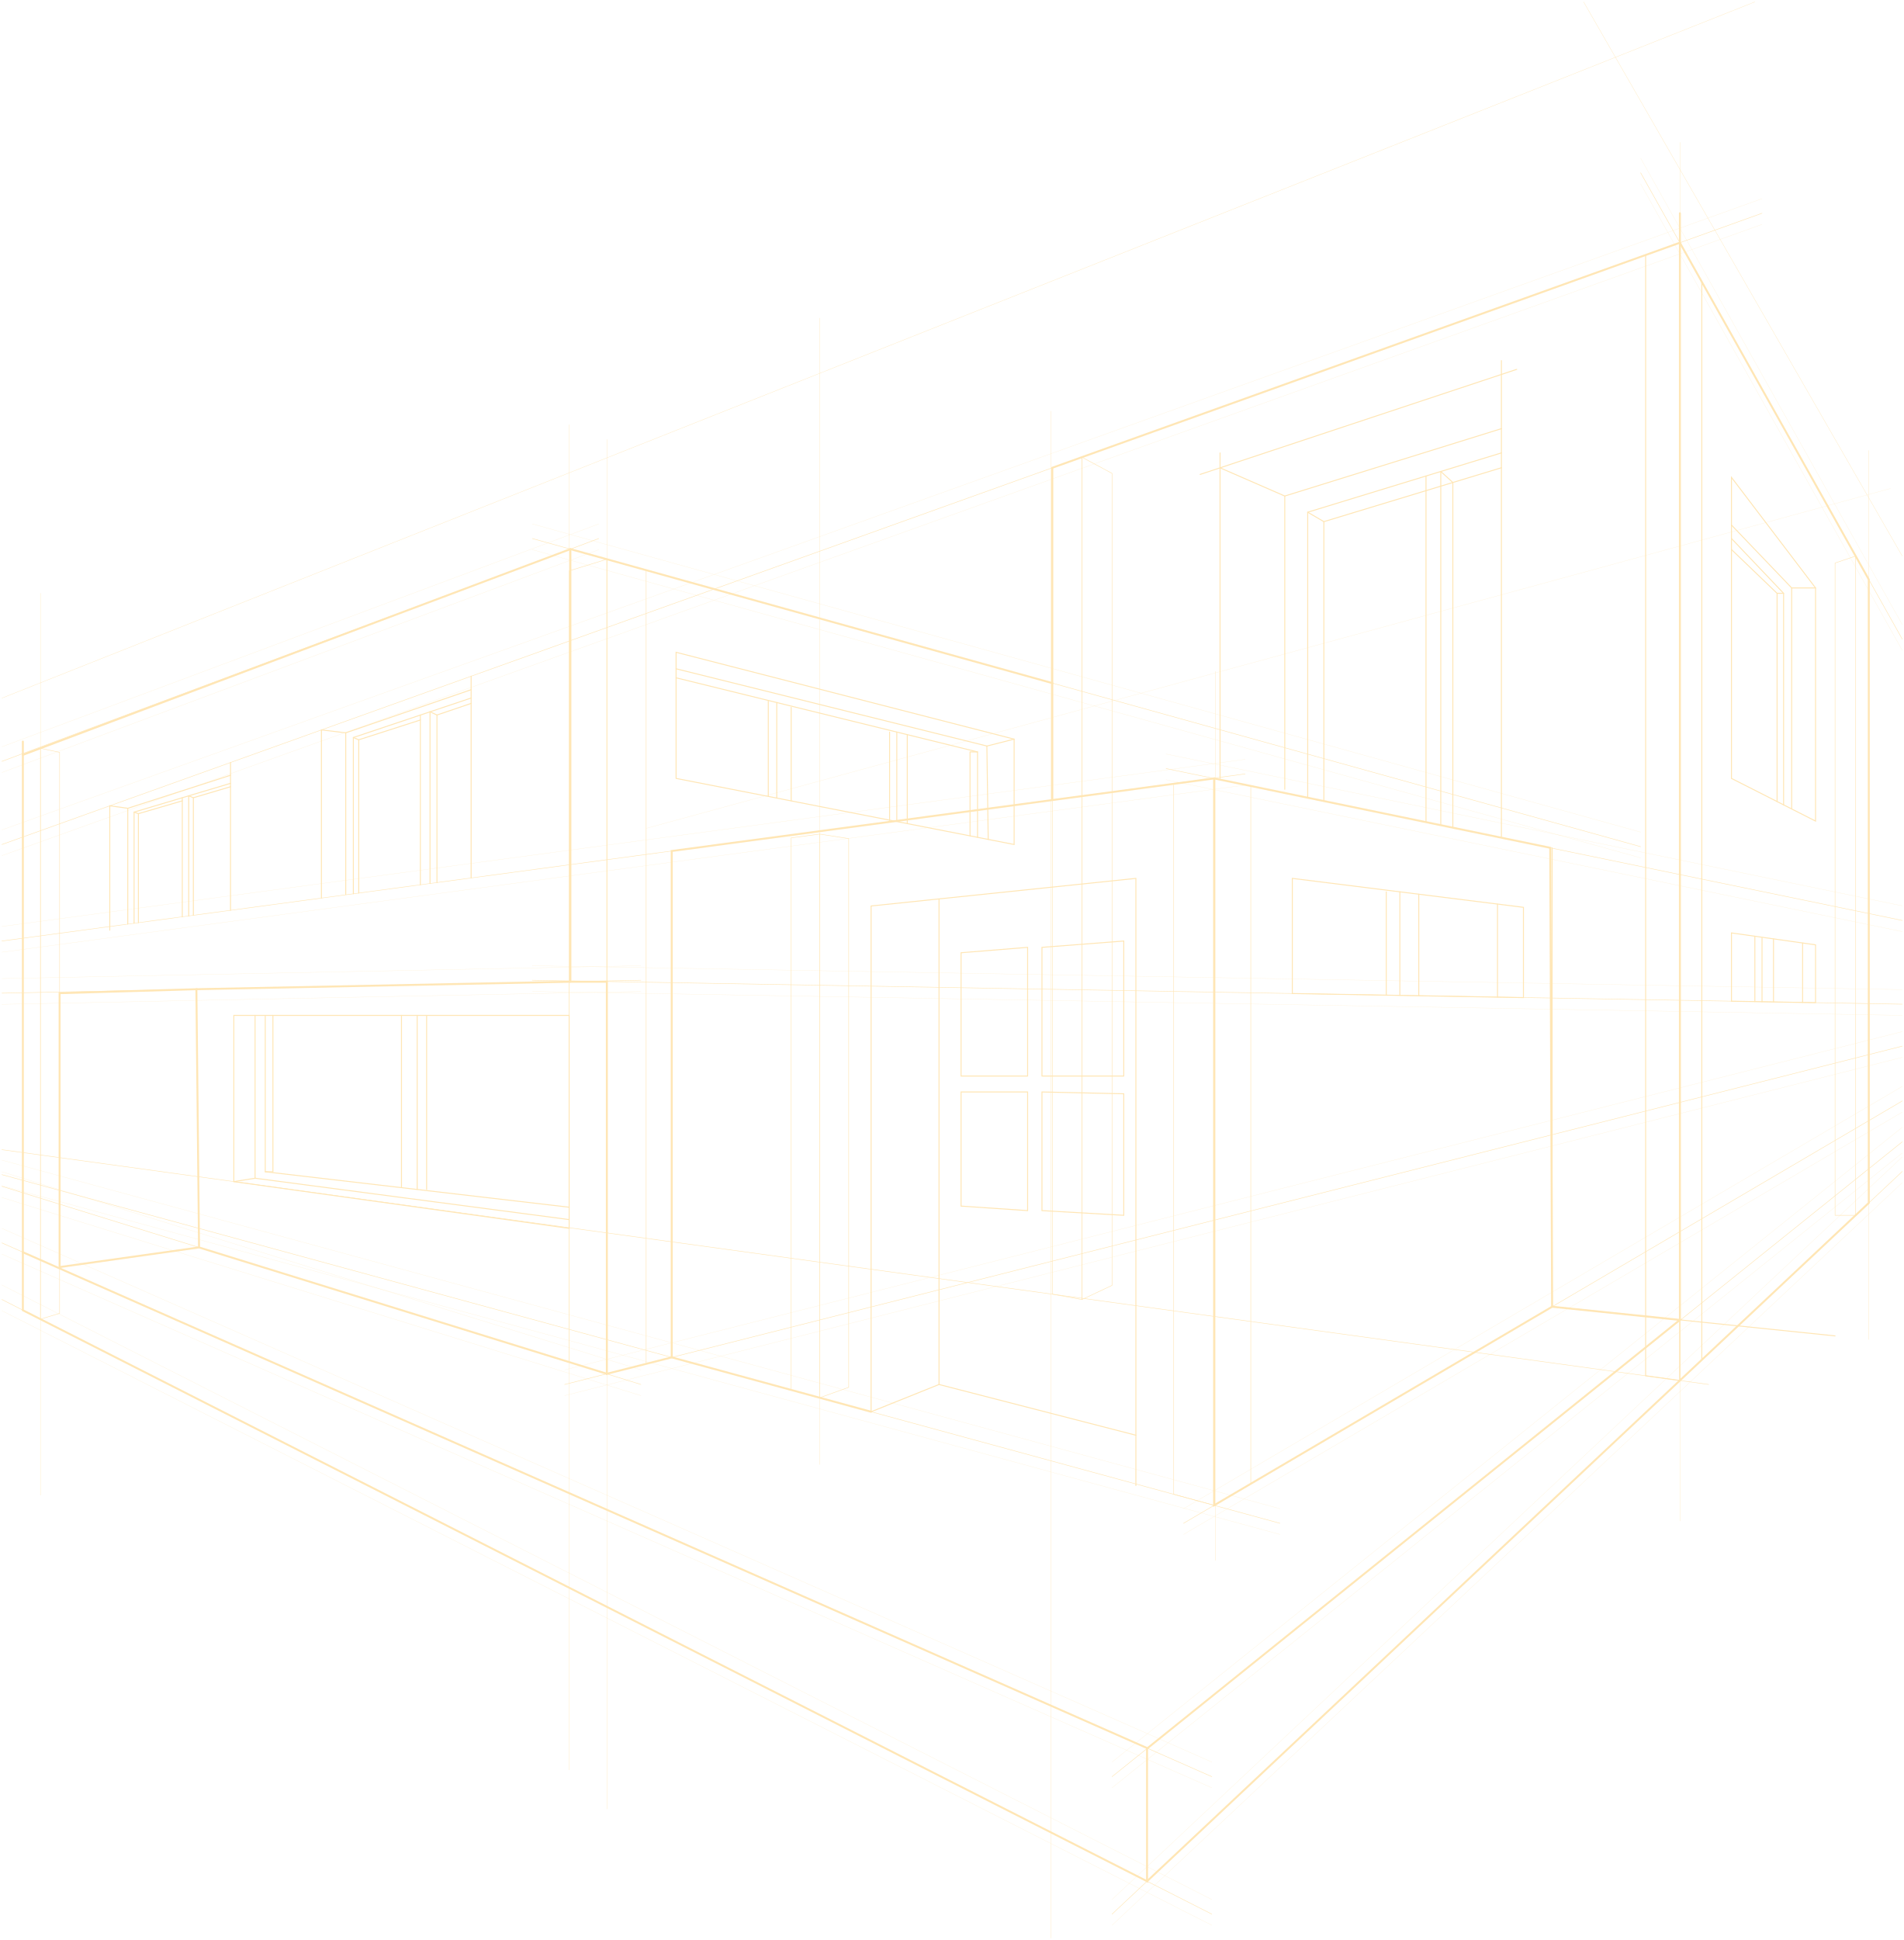
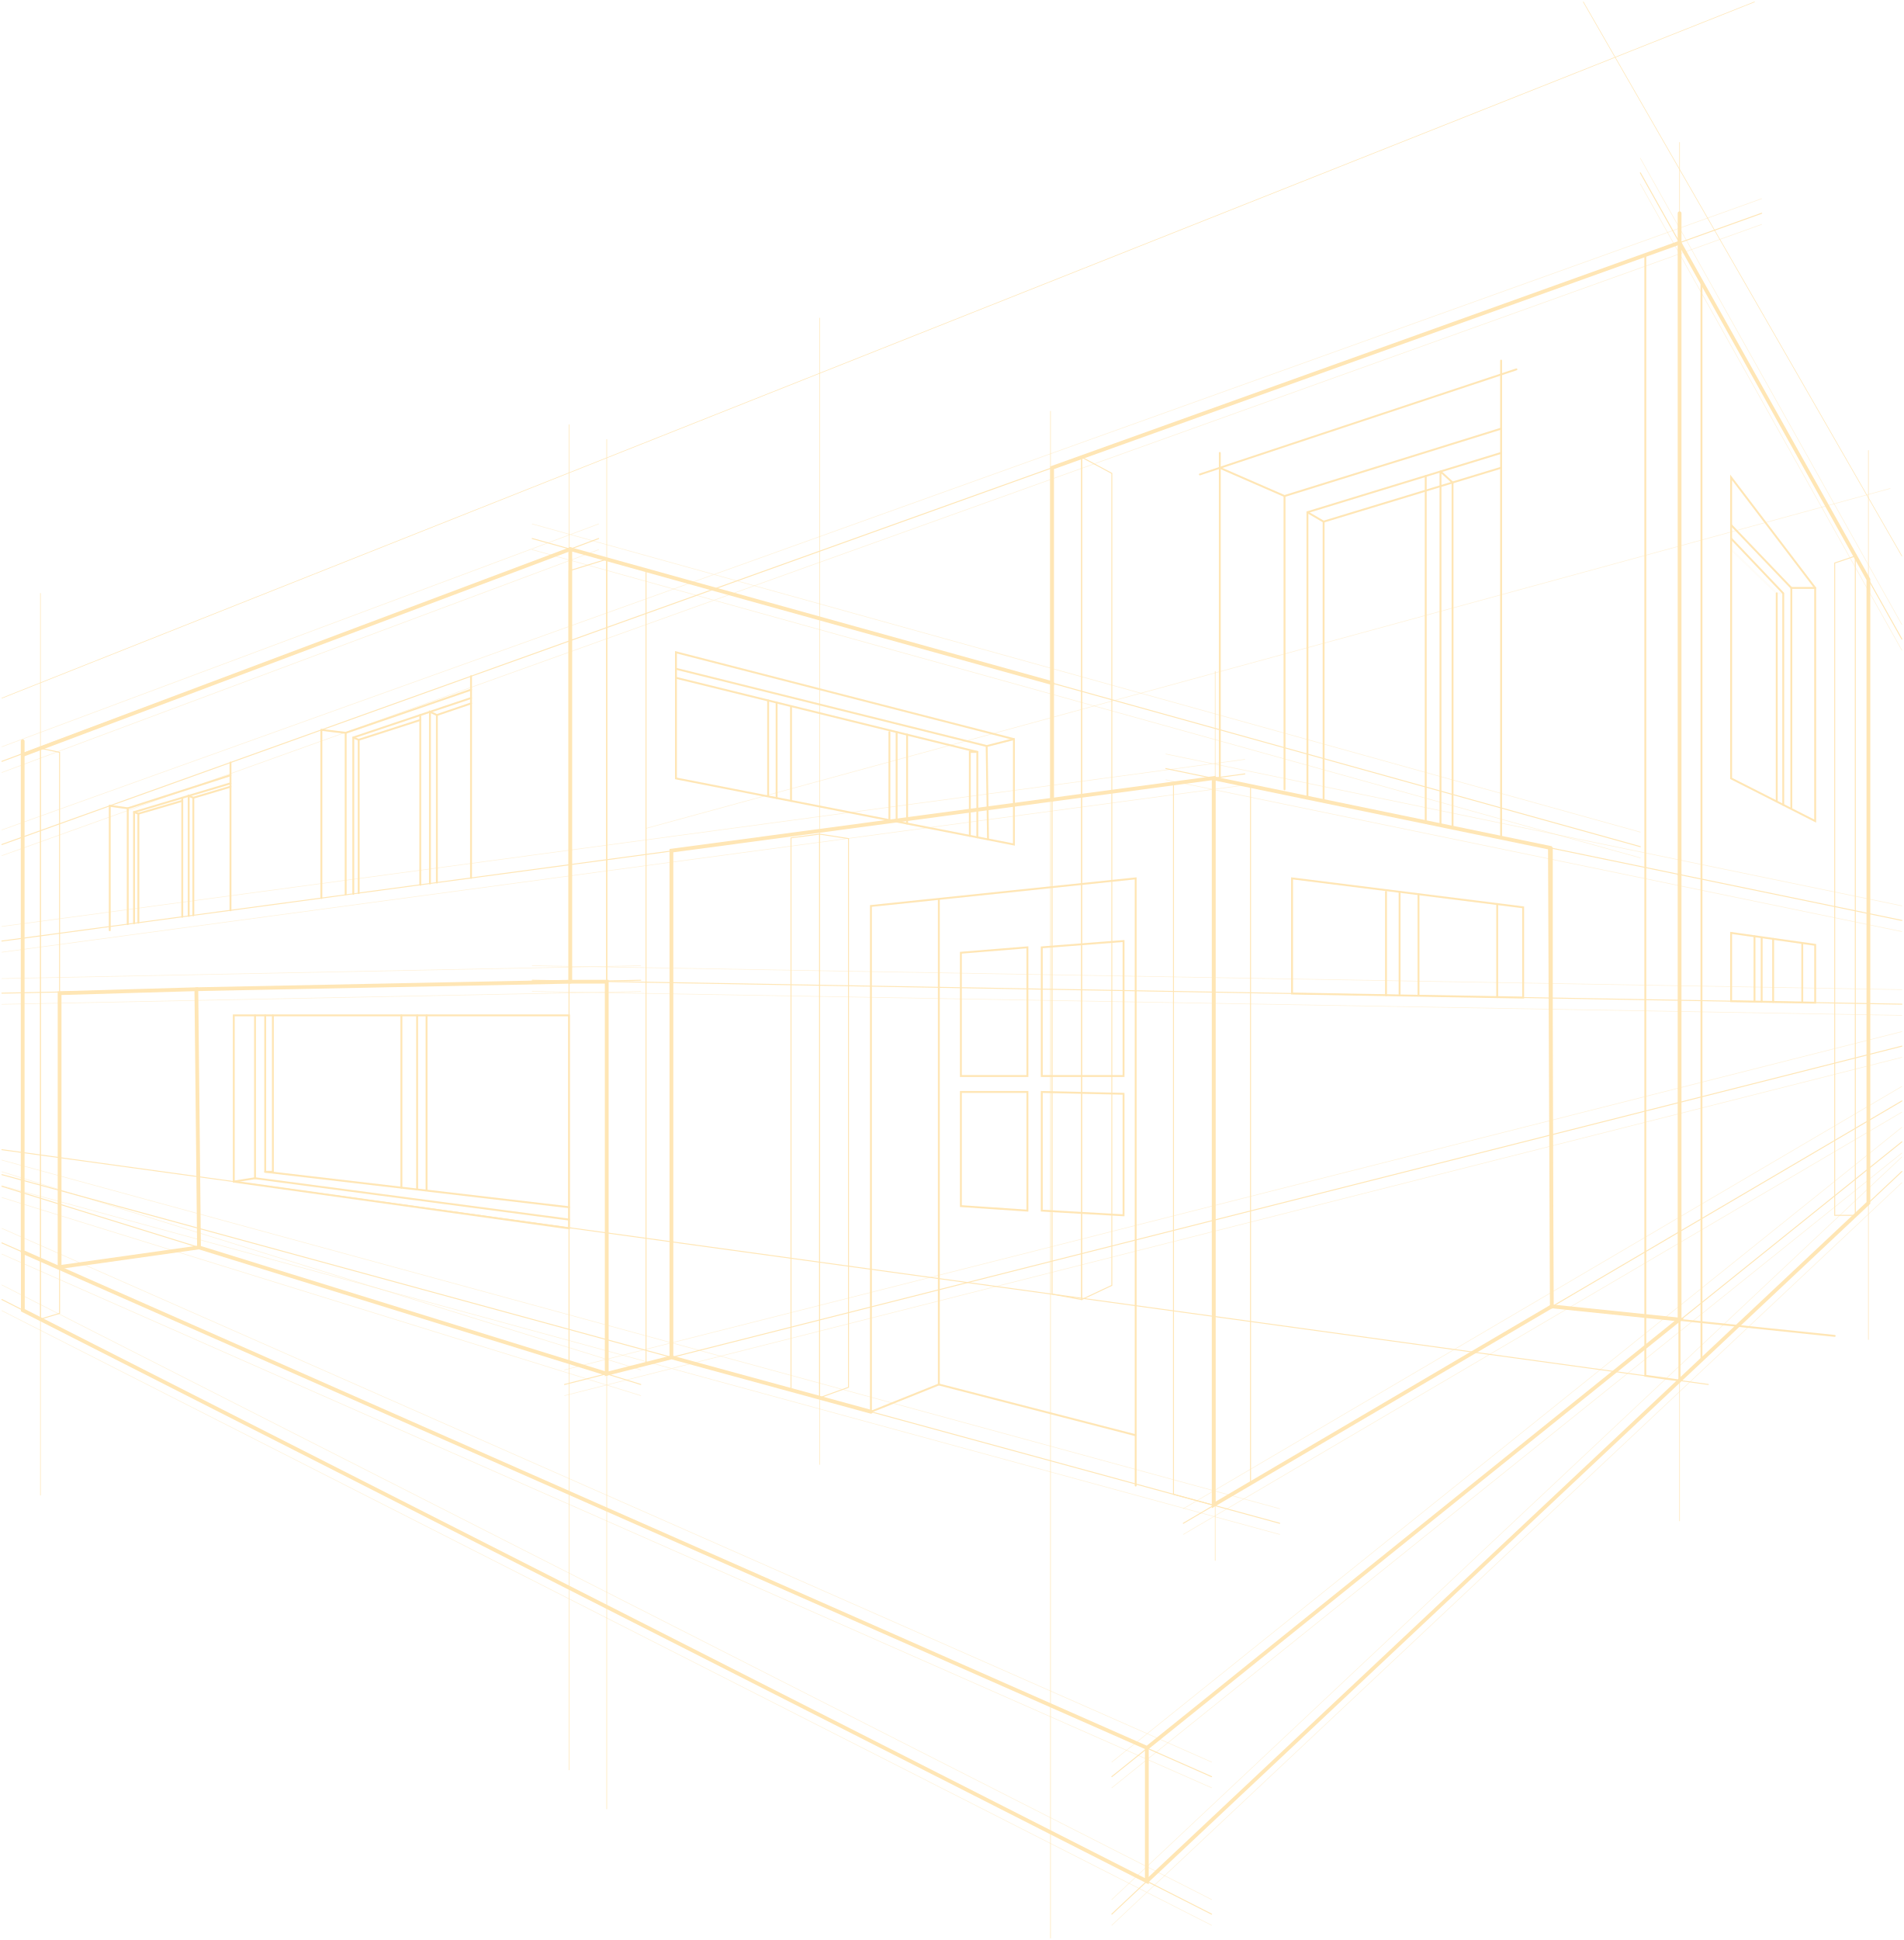
<svg xmlns="http://www.w3.org/2000/svg" width="1007" height="1026" viewBox="0 0 1007 1026" fill="none">
  <g opacity="0.4">
-     <path opacity="0.5" d="M341.779 438.096L1000.02 258.332" stroke="#FFC045" stroke-width="0.15" stroke-miterlimit="10" stroke-linecap="round" />
-     <path d="M867.828 91.398L1006.2 338.016" stroke="#FFC045" stroke-width="0.26" stroke-miterlimit="10" stroke-linecap="round" />
-     <path d="M1006.2 619.561L588.217 1012.32" stroke="#FFC045" stroke-width="0.26" stroke-miterlimit="10" stroke-linecap="round" />
-     <path d="M1006.2 603.877L588.217 939.615" stroke="#FFC045" stroke-width="0.26" stroke-miterlimit="10" stroke-linecap="round" />
-     <path d="M1 402.657L316.718 284.805" stroke="#FFC045" stroke-width="0.26" stroke-miterlimit="10" stroke-linecap="round" />
-     <path d="M867.828 447.782L281.548 284.805" stroke="#FFC045" stroke-width="0.26" stroke-miterlimit="10" stroke-linecap="round" />
-     <path d="M1 627.397L339 732.199" stroke="#FFC045" stroke-width="0.26" stroke-miterlimit="10" stroke-linecap="round" />
-     <path d="M640.994 939.614L1 657.334" stroke="#FFC045" stroke-width="0.26" stroke-miterlimit="10" stroke-linecap="round" />
-     <path d="M640.994 1012.32L1 687.27" stroke="#FFC045" stroke-width="0.26" stroke-miterlimit="10" stroke-linecap="round" />
-     <path d="M616.793 406.467L1006.2 486.788" stroke="#FFC045" stroke-width="0.26" stroke-miterlimit="10" stroke-linecap="round" />
-     <path d="M658.605 409.293L1 497.676" stroke="#FFC045" stroke-width="0.26" stroke-miterlimit="10" stroke-linecap="round" />
-     <path d="M1 621.229L677.025 805.613" stroke="#FFC045" stroke-width="0.26" stroke-miterlimit="10" stroke-linecap="round" />
-     <path d="M626.042 805.613L1006.2 582.271" stroke="#FFC045" stroke-width="0.26" stroke-miterlimit="10" stroke-linecap="round" />
-     <path d="M932.019 112.783L1 446.628" stroke="#FFC045" stroke-width="0.26" stroke-miterlimit="10" stroke-linecap="round" />
-     <path d="M339 518.418L1 525.251" stroke="#FFC045" stroke-width="0.26" stroke-miterlimit="10" stroke-linecap="round" />
-     <path d="M281.548 518.418L1006.2 531.076" stroke="#FFC045" stroke-width="0.26" stroke-miterlimit="10" stroke-linecap="round" />
-     <path d="M298.667 732.199L1006.2 553.271" stroke="#FFC045" stroke-width="0.26" stroke-miterlimit="10" stroke-linecap="round" />
+     <path opacity="0.5" d="M341.712 438.096L999.826 258.332" stroke="#FFC045" stroke-width="0.3" stroke-miterlimit="10" stroke-linecap="round" />
+     <path d="M867.657 91.398L1006 338.016" stroke="#FFC045" stroke-width="0.5" stroke-miterlimit="10" stroke-linecap="round" />
+     <path d="M1006 619.561L588.101 1012.32" stroke="#FFC045" stroke-width="0.5" stroke-miterlimit="10" stroke-linecap="round" />
+     <path d="M1006 603.877L588.101 939.615" stroke="#FFC045" stroke-width="0.5" stroke-miterlimit="10" stroke-linecap="round" />
+     <path d="M1 402.657L316.657 284.805" stroke="#FFC045" stroke-width="0.5" stroke-miterlimit="10" stroke-linecap="round" />
+     <path d="M867.658 447.782L281.493 284.805" stroke="#FFC045" stroke-width="0.5" stroke-miterlimit="10" stroke-linecap="round" />
+     <path d="M1 627.397L338.933 732.199" stroke="#FFC045" stroke-width="0.5" stroke-miterlimit="10" stroke-linecap="round" />
+     <path d="M640.868 939.614L1 657.334" stroke="#FFC045" stroke-width="0.5" stroke-miterlimit="10" stroke-linecap="round" />
+     <path d="M640.868 1012.32L1 687.27" stroke="#FFC045" stroke-width="0.5" stroke-miterlimit="10" stroke-linecap="round" />
+     <path d="M616.672 406.467L1006 486.788" stroke="#FFC045" stroke-width="0.5" stroke-miterlimit="10" stroke-linecap="round" />
+     <path d="M658.475 409.293L1 497.676" stroke="#FFC045" stroke-width="0.5" stroke-miterlimit="10" stroke-linecap="round" />
+     <path d="M1 621.229L676.892 805.613" stroke="#FFC045" stroke-width="0.5" stroke-miterlimit="10" stroke-linecap="round" />
+     <path d="M625.919 805.613L1006 582.271" stroke="#FFC045" stroke-width="0.5" stroke-miterlimit="10" stroke-linecap="round" />
+     <path d="M931.836 112.783L1 446.628" stroke="#FFC045" stroke-width="0.5" stroke-miterlimit="10" stroke-linecap="round" />
+     <path d="M338.933 518.418L1 525.251" stroke="#FFC045" stroke-width="0.5" stroke-miterlimit="10" stroke-linecap="round" />
+     <path d="M281.493 518.418L1006 531.076" stroke="#FFC045" stroke-width="0.5" stroke-miterlimit="10" stroke-linecap="round" />
+     <path d="M298.609 732.199L1006 553.271" stroke="#FFC045" stroke-width="0.5" stroke-miterlimit="10" stroke-linecap="round" />
    <g opacity="0.5">
-       <path d="M867.83 83.683L1006.2 330.324" stroke="#FFC045" stroke-width="0.15" stroke-miterlimit="10" stroke-linecap="round" />
-       <path d="M1006.2 611.867L588.216 1004.6" stroke="#FFC045" stroke-width="0.15" stroke-miterlimit="10" stroke-linecap="round" />
-       <path d="M1006.2 596.186L588.216 931.898" stroke="#FFC045" stroke-width="0.15" stroke-miterlimit="10" stroke-linecap="round" />
-       <path d="M1 394.942L316.718 277.089" stroke="#FFC045" stroke-width="0.15" stroke-miterlimit="10" stroke-linecap="round" />
-       <path d="M867.827 440.092L281.547 277.089" stroke="#FFC045" stroke-width="0.15" stroke-miterlimit="10" stroke-linecap="round" />
-       <path d="M1 619.706L338.999 724.482" stroke="#FFC045" stroke-width="0.15" stroke-miterlimit="10" stroke-linecap="round" />
-       <path d="M640.994 931.897L1 649.642" stroke="#FFC045" stroke-width="0.15" stroke-miterlimit="10" stroke-linecap="round" />
-       <path d="M640.994 1004.6L1 679.58" stroke="#FFC045" stroke-width="0.15" stroke-miterlimit="10" stroke-linecap="round" />
-       <path d="M616.793 398.773L1006.2 479.071" stroke="#FFC045" stroke-width="0.15" stroke-miterlimit="10" stroke-linecap="round" />
-       <path d="M658.604 401.6L1 489.982" stroke="#FFC045" stroke-width="0.15" stroke-miterlimit="10" stroke-linecap="round" />
-       <path d="M1 613.538L677.024 797.899" stroke="#FFC045" stroke-width="0.15" stroke-miterlimit="10" stroke-linecap="round" />
-       <path d="M626.042 797.897L1006.2 574.556" stroke="#FFC045" stroke-width="0.15" stroke-miterlimit="10" stroke-linecap="round" />
-       <path d="M932.019 105.067L1 438.912" stroke="#FFC045" stroke-width="0.15" stroke-miterlimit="10" stroke-linecap="round" />
-       <path d="M338.999 510.729L1 517.536" stroke="#FFC045" stroke-width="0.15" stroke-miterlimit="10" stroke-linecap="round" />
-       <path d="M281.547 510.729L1006.19 523.385" stroke="#FFC045" stroke-width="0.15" stroke-miterlimit="10" stroke-linecap="round" />
-       <path d="M298.667 724.482L1006.2 545.578" stroke="#FFC045" stroke-width="0.15" stroke-miterlimit="10" stroke-linecap="round" />
+       <path d="M867.659 83.683L1006 330.324" stroke="#FFC045" stroke-width="0.3" stroke-miterlimit="10" stroke-linecap="round" />
+       <path d="M1006 611.867L588.101 1004.6" stroke="#FFC045" stroke-width="0.3" stroke-miterlimit="10" stroke-linecap="round" />
+       <path d="M1006 596.186L588.101 931.898" stroke="#FFC045" stroke-width="0.3" stroke-miterlimit="10" stroke-linecap="round" />
+       <path d="M1 394.942L316.656 277.089" stroke="#FFC045" stroke-width="0.3" stroke-miterlimit="10" stroke-linecap="round" />
+       <path d="M867.656 440.092L281.492 277.089" stroke="#FFC045" stroke-width="0.3" stroke-miterlimit="10" stroke-linecap="round" />
+       <path d="M1 619.706L338.933 724.482" stroke="#FFC045" stroke-width="0.3" stroke-miterlimit="10" stroke-linecap="round" />
+       <path d="M640.868 931.897L1 649.642" stroke="#FFC045" stroke-width="0.3" stroke-miterlimit="10" stroke-linecap="round" />
+       <path d="M640.868 1004.6L1 679.58" stroke="#FFC045" stroke-width="0.3" stroke-miterlimit="10" stroke-linecap="round" />
+       <path d="M616.672 398.773L1006 479.071" stroke="#FFC045" stroke-width="0.3" stroke-miterlimit="10" stroke-linecap="round" />
+       <path d="M658.475 401.6L1 489.982" stroke="#FFC045" stroke-width="0.3" stroke-miterlimit="10" stroke-linecap="round" />
+       <path d="M1 613.538L676.891 797.899" stroke="#FFC045" stroke-width="0.3" stroke-miterlimit="10" stroke-linecap="round" />
+       <path d="M625.918 797.897L1006 574.556" stroke="#FFC045" stroke-width="0.3" stroke-miterlimit="10" stroke-linecap="round" />
+       <path d="M931.835 105.067L1 438.913" stroke="#FFC045" stroke-width="0.3" stroke-miterlimit="10" stroke-linecap="round" />
+       <path d="M338.933 510.729L1 517.536" stroke="#FFC045" stroke-width="0.3" stroke-miterlimit="10" stroke-linecap="round" />
+       <path d="M281.492 510.729L1006 523.385" stroke="#FFC045" stroke-width="0.3" stroke-miterlimit="10" stroke-linecap="round" />
+       <path d="M298.608 724.482L1006 545.578" stroke="#FFC045" stroke-width="0.3" stroke-miterlimit="10" stroke-linecap="round" />
    </g>
    <g opacity="0.5">
-       <path d="M867.828 97.293L1006.2 343.91" stroke="#FFC045" stroke-width="0.15" stroke-miterlimit="10" stroke-linecap="round" />
-       <path d="M1006.2 625.478L588.216 1018.21" stroke="#FFC045" stroke-width="0.15" stroke-miterlimit="10" stroke-linecap="round" />
-       <path d="M1006.2 609.794L588.216 945.507" stroke="#FFC045" stroke-width="0.15" stroke-miterlimit="10" stroke-linecap="round" />
-       <path d="M1 408.552L316.718 290.699" stroke="#FFC045" stroke-width="0.15" stroke-miterlimit="10" stroke-linecap="round" />
-       <path d="M867.827 453.701L281.547 290.699" stroke="#FFC045" stroke-width="0.15" stroke-miterlimit="10" stroke-linecap="round" />
-       <path d="M1 633.316L338.999 738.092" stroke="#FFC045" stroke-width="0.15" stroke-miterlimit="10" stroke-linecap="round" />
-       <path d="M640.994 945.507L1 663.252" stroke="#FFC045" stroke-width="0.15" stroke-miterlimit="10" stroke-linecap="round" />
-       <path d="M640.994 1018.21L1 693.19" stroke="#FFC045" stroke-width="0.15" stroke-miterlimit="10" stroke-linecap="round" />
-       <path d="M616.793 412.387L1006.2 492.684" stroke="#FFC045" stroke-width="0.15" stroke-miterlimit="10" stroke-linecap="round" />
-       <path d="M658.604 415.21L1 503.593" stroke="#FFC045" stroke-width="0.15" stroke-miterlimit="10" stroke-linecap="round" />
-       <path d="M1 627.125L677.024 811.511" stroke="#FFC045" stroke-width="0.15" stroke-miterlimit="10" stroke-linecap="round" />
-       <path d="M626.042 811.508L1006.2 588.166" stroke="#FFC045" stroke-width="0.15" stroke-miterlimit="10" stroke-linecap="round" />
-       <path d="M932.019 118.677L1 452.522" stroke="#FFC045" stroke-width="0.15" stroke-miterlimit="10" stroke-linecap="round" />
-       <path d="M338.999 524.339L1 531.146" stroke="#FFC045" stroke-width="0.15" stroke-miterlimit="10" stroke-linecap="round" />
-       <path d="M281.547 524.339L1006.2 536.996" stroke="#FFC045" stroke-width="0.15" stroke-miterlimit="10" stroke-linecap="round" />
-       <path d="M298.667 738.092L1006.2 559.188" stroke="#FFC045" stroke-width="0.15" stroke-miterlimit="10" stroke-linecap="round" />
+       <path d="M867.657 97.293L1006 343.91" stroke="#FFC045" stroke-width="0.3" stroke-miterlimit="10" stroke-linecap="round" />
+       <path d="M1006 625.478L588.101 1018.21" stroke="#FFC045" stroke-width="0.3" stroke-miterlimit="10" stroke-linecap="round" />
+       <path d="M1006 609.794L588.101 945.507" stroke="#FFC045" stroke-width="0.3" stroke-miterlimit="10" stroke-linecap="round" />
+       <path d="M1 408.552L316.656 290.699" stroke="#FFC045" stroke-width="0.3" stroke-miterlimit="10" stroke-linecap="round" />
+       <path d="M867.656 453.701L281.492 290.699" stroke="#FFC045" stroke-width="0.3" stroke-miterlimit="10" stroke-linecap="round" />
+       <path d="M1 633.316L338.933 738.092" stroke="#FFC045" stroke-width="0.3" stroke-miterlimit="10" stroke-linecap="round" />
+       <path d="M640.868 945.507L1 663.252" stroke="#FFC045" stroke-width="0.3" stroke-miterlimit="10" stroke-linecap="round" />
+       <path d="M640.868 1018.21L1 693.19" stroke="#FFC045" stroke-width="0.3" stroke-miterlimit="10" stroke-linecap="round" />
+       <path d="M616.672 412.387L1006 492.684" stroke="#FFC045" stroke-width="0.3" stroke-miterlimit="10" stroke-linecap="round" />
+       <path d="M658.475 415.21L1 503.593" stroke="#FFC045" stroke-width="0.3" stroke-miterlimit="10" stroke-linecap="round" />
+       <path d="M1 627.125L676.891 811.511" stroke="#FFC045" stroke-width="0.3" stroke-miterlimit="10" stroke-linecap="round" />
+       <path d="M625.918 811.508L1006 588.166" stroke="#FFC045" stroke-width="0.3" stroke-miterlimit="10" stroke-linecap="round" />
+       <path d="M931.835 118.677L1 452.522" stroke="#FFC045" stroke-width="0.3" stroke-miterlimit="10" stroke-linecap="round" />
+       <path d="M338.933 524.339L1 531.146" stroke="#FFC045" stroke-width="0.3" stroke-miterlimit="10" stroke-linecap="round" />
+       <path d="M281.492 524.339L1006 536.996" stroke="#FFC045" stroke-width="0.3" stroke-miterlimit="10" stroke-linecap="round" />
+       <path d="M298.608 738.092L1006 559.188" stroke="#FFC045" stroke-width="0.3" stroke-miterlimit="10" stroke-linecap="round" />
    </g>
-     <path d="M12.092 399.216V692.948L21.413 697.618V395.75L12.092 399.216Z" stroke="#FFC045" stroke-width="0.26" stroke-miterlimit="10" stroke-linecap="round" />
-     <path d="M21.416 395.75L31.524 397.889V694.595L21.416 697.618" stroke="#FFC045" stroke-width="0.26" stroke-miterlimit="10" stroke-linecap="round" />
-     <path d="M320.997 726.544V295.764L341.779 301.54V721.285L320.997 726.544Z" stroke="#FFC045" stroke-width="0.26" stroke-miterlimit="10" stroke-linecap="round" />
-     <path d="M320.995 295.764L301.049 301.908V720.375L320.995 726.544V295.764Z" stroke="#FFC045" stroke-width="0.26" stroke-miterlimit="10" stroke-linecap="round" />
-     <path d="M418.491 443.112V735.1L433.593 739.204V441.121L418.491 443.112Z" stroke="#FFC045" stroke-width="0.26" stroke-miterlimit="10" stroke-linecap="round" />
-     <path d="M433.592 441.121L448.914 443.505V733.698L433.592 739.204" stroke="#FFC045" stroke-width="0.26" stroke-miterlimit="10" stroke-linecap="round" />
-     <path d="M642.2 796.103V411.677L620.826 414.38V790.278L642.2 796.103Z" stroke="#FFC045" stroke-width="0.26" stroke-miterlimit="10" stroke-linecap="round" />
-     <path d="M642.199 411.677L661.604 415.707V784.699L642.199 796.103V411.677Z" stroke="#FFC045" stroke-width="0.26" stroke-miterlimit="10" stroke-linecap="round" />
-     <path d="M888.564 128.363V730.109L900.172 719.197V149.008L888.564 128.363Z" stroke="#FFC045" stroke-width="0.51" stroke-miterlimit="10" stroke-linecap="round" />
-     <path d="M888.562 128.363L870.461 134.852V727.603L888.562 730.109V128.363Z" stroke="#FFC045" stroke-width="0.51" stroke-miterlimit="10" stroke-linecap="round" />
-     <path d="M988.49 306.459V636.2L981.554 642.737V294.071L988.49 306.459Z" stroke="#FFC045" stroke-width="0.26" stroke-miterlimit="10" stroke-linecap="round" />
-     <path d="M981.553 294.071L970.657 297.758V642.737H981.553" stroke="#FFC045" stroke-width="0.26" stroke-miterlimit="10" stroke-linecap="round" />
-     <path d="M556.614 247.395V684.444L572.257 687.294V241.791L556.614 247.395Z" stroke="#FFC045" stroke-width="0.26" stroke-miterlimit="10" stroke-linecap="round" />
-     <path d="M572.251 241.791L588.214 250.344V679.797L572.251 687.294V241.791Z" stroke="#FFC045" stroke-width="0.26" stroke-miterlimit="10" stroke-linecap="round" />
-     <path d="M903.786 732.199L1 608.03" stroke="#FFC045" stroke-width="0.26" stroke-miterlimit="10" stroke-linecap="round" />
-     <path d="M970.66 706.512L821.003 691.077V448.368" stroke="#FFC045" stroke-width="0.51" stroke-miterlimit="10" stroke-linecap="round" />
-     <path d="M802.262 195.341L634.8 250.911" stroke="#FFC045" stroke-width="0.51" stroke-miterlimit="10" stroke-linecap="round" />
-     <path d="M645.349 239.533V411.678" stroke="#FFC045" stroke-width="0.51" stroke-miterlimit="10" stroke-linecap="round" />
-     <path d="M645.349 247.42L679.585 262.338L794.17 226.7" stroke="#FFC045" stroke-width="0.51" stroke-miterlimit="10" stroke-linecap="round" />
-     <path d="M679.583 262.341V417.429" stroke="#FFC045" stroke-width="0.51" stroke-miterlimit="10" stroke-linecap="round" />
-     <path d="M691.706 421.875V270.891L794.166 239.53" stroke="#FFC045" stroke-width="0.51" stroke-miterlimit="10" stroke-linecap="round" />
-     <path d="M691.706 270.895L700.265 275.884L794.166 247.373" stroke="#FFC045" stroke-width="0.51" stroke-miterlimit="10" stroke-linecap="round" />
-     <path d="M700.267 275.881V423.694" stroke="#FFC045" stroke-width="0.51" stroke-miterlimit="10" stroke-linecap="round" />
-     <path d="M754.276 251.746V434.804" stroke="#FFC045" stroke-width="0.51" stroke-miterlimit="10" stroke-linecap="round" />
-     <path d="M762.1 436.424V249.336L768.47 255.161V437.727" stroke="#FFC045" stroke-width="0.51" stroke-linecap="round" stroke-linejoin="round" />
-     <path d="M915.863 252.484V411.678L960.33 434.24V310.931L915.863 252.484Z" stroke="#FFC045" stroke-width="0.51" stroke-miterlimit="10" stroke-linecap="round" />
-     <path d="M960.33 310.931H947.714L915.863 277.677" stroke="#FFC045" stroke-width="0.51" stroke-miterlimit="10" stroke-linecap="round" />
-     <path d="M947.712 310.929V427.453" stroke="#FFC045" stroke-width="0.51" stroke-miterlimit="10" stroke-linecap="round" />
-     <path d="M943.434 425.686V313.783L915.863 284.805" stroke="#FFC045" stroke-width="0.51" stroke-miterlimit="10" stroke-linecap="round" />
-     <path d="M943.434 313.782H939.991L915.863 290.629" stroke="#FFC045" stroke-width="0.51" stroke-miterlimit="10" stroke-linecap="round" />
-     <path d="M939.99 313.78V423.915" stroke="#FFC045" stroke-width="0.51" stroke-miterlimit="10" stroke-linecap="round" />
-     <path d="M600.832 785.656V464.543L460.768 479.143V746.626L496.7 732.198V475.406" stroke="#FFC045" stroke-width="0.51" stroke-miterlimit="10" stroke-linecap="round" />
-     <path d="M496.673 732.199L600.83 759.039" stroke="#FFC045" stroke-width="0.51" stroke-miterlimit="10" stroke-linecap="round" />
-     <path d="M543.553 501.019L508.36 503.869V569.075H543.553V501.019Z" stroke="#FFC045" stroke-width="0.51" stroke-miterlimit="10" stroke-linecap="round" />
-     <path d="M551.152 501.02V569.076H594.413V497.677L551.152 501.02Z" stroke="#FFC045" stroke-width="0.51" stroke-miterlimit="10" stroke-linecap="round" />
-     <path d="M508.36 577.504H543.553V640.252L508.36 637.868V577.504Z" stroke="#FFC045" stroke-width="0.51" stroke-miterlimit="10" stroke-linecap="round" />
-     <path d="M551.152 577.504V640.252L594.413 642.734V578.462L551.152 577.504Z" stroke="#FFC045" stroke-width="0.51" stroke-miterlimit="10" stroke-linecap="round" />
-     <path d="M683.568 464.543V525.447L805.826 527.585V479.854L683.568 464.543Z" stroke="#FFC045" stroke-width="0.51" stroke-miterlimit="10" stroke-linecap="round" />
-     <path d="M792.103 527.34V478.135" stroke="#FFC045" stroke-width="0.51" stroke-miterlimit="10" stroke-linecap="round" />
-     <path d="M740.456 471.67V526.455" stroke="#FFC045" stroke-width="0.51" stroke-miterlimit="10" stroke-linecap="round" />
-     <path d="M750.467 472.925V526.457" stroke="#FFC045" stroke-width="0.51" stroke-miterlimit="10" stroke-linecap="round" />
-     <path d="M733.274 471.67V526.356" stroke="#FFC045" stroke-width="0.51" stroke-miterlimit="10" stroke-linecap="round" />
-     <path d="M915.863 493.398V529.504L960.33 530.29V499.69L915.863 493.398Z" stroke="#FFC045" stroke-width="0.51" stroke-miterlimit="10" stroke-linecap="round" />
-     <path d="M953.491 498.731V530.166" stroke="#FFC045" stroke-width="0.51" stroke-miterlimit="10" stroke-linecap="round" />
-     <path d="M938.093 496.544V529.897" stroke="#FFC045" stroke-width="0.51" stroke-miterlimit="10" stroke-linecap="round" />
-     <path d="M932.022 496.053V529.798" stroke="#FFC045" stroke-width="0.51" stroke-miterlimit="10" stroke-linecap="round" />
-     <path d="M928.231 495.143V529.724" stroke="#FFC045" stroke-width="0.51" stroke-miterlimit="10" stroke-linecap="round" />
-     <path d="M12.092 392.187V662.251L606.932 924.573L888.561 698.062L821.001 691.081L642.2 796.103V411.676L355.307 450.068V717.871" stroke="#FFC045" stroke-width="1.03" stroke-miterlimit="10" stroke-linecap="round" />
-     <path d="M888.587 112.78V462.527" stroke="#FFC045" stroke-width="1.03" stroke-miterlimit="10" stroke-linecap="round" />
-     <path d="M301.712 290.407V519.205H320.995V726.547L355.304 717.87L460.764 746.627" stroke="#FFC045" stroke-width="1.03" stroke-miterlimit="10" stroke-linecap="round" />
-     <path d="M105.282 659.719L31.524 670.115V525.252L103.88 523.163L105.282 659.719ZM105.282 659.719L321 726.547" stroke="#FFC045" stroke-width="1.03" stroke-miterlimit="10" stroke-linecap="round" />
-     <path d="M12.092 662.25V692.948L606.735 994.915V924.573" stroke="#FFC045" stroke-width="1.03" stroke-miterlimit="10" stroke-linecap="round" />
-     <path d="M606.735 994.914L988.489 636.197V306.456L888.561 128.363L556.612 247.395V361.265L301.715 290.407L12.092 399.215" stroke="#FFC045" stroke-width="1.03" stroke-miterlimit="10" stroke-linecap="round" />
-     <path d="M556.614 361.268V423.057" stroke="#FFC045" stroke-width="1.03" stroke-miterlimit="10" stroke-linecap="round" />
-     <path d="M888.587 698.061V462.528" stroke="#FFC045" stroke-width="1.03" stroke-miterlimit="10" stroke-linecap="round" />
-     <path d="M642.199 411.677L819.992 448.372L821 691.081" stroke="#FFC045" stroke-width="1.03" stroke-miterlimit="10" stroke-linecap="round" />
-     <path d="M357.618 344.97V411.675L536.419 446.625V390.907L357.618 344.97Z" stroke="#FFC045" stroke-width="0.51" stroke-miterlimit="10" stroke-linecap="round" />
-     <path d="M536.419 390.906L522.006 394.568L522.719 443.946" stroke="#FFC045" stroke-width="0.51" stroke-miterlimit="10" stroke-linecap="round" />
-     <path d="M521.983 394.545L357.618 353.696" stroke="#FFC045" stroke-width="0.51" stroke-miterlimit="10" stroke-linecap="round" />
-     <path d="M517.063 442.841V397.666L357.618 358.464" stroke="#FFC045" stroke-width="0.51" stroke-miterlimit="10" stroke-linecap="round" />
-     <path d="M517.064 397.667H513.105V442.08" stroke="#FFC045" stroke-width="0.51" stroke-miterlimit="10" stroke-linecap="round" />
-     <path d="M479.901 388.525V435.568" stroke="#FFC045" stroke-width="0.51" stroke-miterlimit="10" stroke-linecap="round" />
-     <path d="M474.366 387.171V434.067" stroke="#FFC045" stroke-width="0.51" stroke-miterlimit="10" stroke-linecap="round" />
-     <path d="M470.557 387.171V433.919" stroke="#FFC045" stroke-width="0.51" stroke-miterlimit="10" stroke-linecap="round" />
-     <path d="M418.491 374.12V423.571" stroke="#FFC045" stroke-width="0.51" stroke-miterlimit="10" stroke-linecap="round" />
-     <path d="M410.867 422.074V371.542" stroke="#FFC045" stroke-width="0.51" stroke-miterlimit="10" stroke-linecap="round" />
-     <path d="M406.391 370.433V421.014" stroke="#FFC045" stroke-width="0.51" stroke-miterlimit="10" stroke-linecap="round" />
-     <path d="M301.718 519.204L103.881 523.161" stroke="#FFC045" stroke-width="1.03" stroke-miterlimit="10" stroke-linecap="round" />
-     <path d="M249.203 357.626V464.321" stroke="#FFC045" stroke-width="0.51" stroke-miterlimit="10" stroke-linecap="round" />
-     <path d="M170.015 386.016V474.963" stroke="#FFC045" stroke-width="0.51" stroke-miterlimit="10" stroke-linecap="round" />
-     <path d="M121.93 403.27V481.428" stroke="#FFC045" stroke-width="0.51" stroke-miterlimit="10" stroke-linecap="round" />
-     <path d="M58.064 426.153V491.974" stroke="#FFC045" stroke-width="0.51" stroke-miterlimit="10" stroke-linecap="round" />
-     <path d="M58.064 426.153L67.582 427.48V488.729" stroke="#FFC045" stroke-width="0.51" stroke-miterlimit="10" stroke-linecap="round" />
-     <path d="M67.58 427.481L121.933 410.006" stroke="#FFC045" stroke-width="0.51" stroke-miterlimit="10" stroke-linecap="round" />
-     <path d="M170.015 386.016L182.878 387.564V472.973" stroke="#FFC045" stroke-width="0.51" stroke-miterlimit="10" stroke-linecap="round" />
-     <path d="M182.878 387.566L249.209 364.757" stroke="#FFC045" stroke-width="0.51" stroke-miterlimit="10" stroke-linecap="round" />
-     <path d="M186.909 472.703V390.047L249.206 369.155" stroke="#FFC045" stroke-width="0.51" stroke-miterlimit="10" stroke-linecap="round" />
-     <path d="M222.352 378.152V467.936" stroke="#FFC045" stroke-width="0.51" stroke-miterlimit="10" stroke-linecap="round" />
-     <path d="M227.466 467.248V376.432L231.132 378.152V466.756" stroke="#FFC045" stroke-width="0.51" stroke-miterlimit="10" stroke-linecap="round" />
-     <path d="M186.909 390.048L189.761 391.251V472.311" stroke="#FFC045" stroke-width="0.51" stroke-miterlimit="10" stroke-linecap="round" />
-     <path d="M189.763 391.25L222.35 380.779" stroke="#FFC045" stroke-width="0.51" stroke-miterlimit="10" stroke-linecap="round" />
-     <path d="M231.131 378.152L249.208 372.007" stroke="#FFC045" stroke-width="0.51" stroke-miterlimit="10" stroke-linecap="round" />
-     <path d="M70.919 488.286V429.495L121.928 414.281" stroke="#FFC045" stroke-width="0.51" stroke-miterlimit="10" stroke-linecap="round" />
-     <path d="M96.424 421.901V484.87" stroke="#FFC045" stroke-width="0.51" stroke-miterlimit="10" stroke-linecap="round" />
-     <path d="M99.821 484.403V420.868L102.28 421.901V484.084" stroke="#FFC045" stroke-width="0.51" stroke-miterlimit="10" stroke-linecap="round" />
-     <path d="M70.919 429.495L73.206 430.331V487.967" stroke="#FFC045" stroke-width="0.51" stroke-miterlimit="10" stroke-linecap="round" />
-     <path d="M73.208 430.329L96.425 423.546" stroke="#FFC045" stroke-width="0.51" stroke-miterlimit="10" stroke-linecap="round" />
-     <path d="M102.279 421.901L121.93 416.077" stroke="#FFC045" stroke-width="0.51" stroke-miterlimit="10" stroke-linecap="round" />
-     <path d="M21.391 313.78V790.769" stroke="#FFC045" stroke-width="0.15" stroke-miterlimit="10" stroke-linecap="round" />
-     <path d="M301.029 224.587V936.05" stroke="#FFC045" stroke-width="0.15" stroke-miterlimit="10" stroke-linecap="round" />
-     <path d="M320.997 232.429V956.72" stroke="#FFC045" stroke-width="0.15" stroke-miterlimit="10" stroke-linecap="round" />
-     <path d="M555.777 217.461V1025" stroke="#FFC045" stroke-width="0.15" stroke-miterlimit="10" stroke-linecap="round" />
-     <path d="M888.587 75.3V804.386" stroke="#FFC045" stroke-width="0.15" stroke-miterlimit="10" stroke-linecap="round" />
-     <path d="M433.592 168.179V774.546" stroke="#FFC045" stroke-width="0.15" stroke-miterlimit="10" stroke-linecap="round" />
-     <path d="M988.487 238.226V708.455" stroke="#FFC045" stroke-width="0.15" stroke-miterlimit="10" stroke-linecap="round" />
-     <path d="M642.891 355.047V825.276" stroke="#FFC045" stroke-width="0.15" stroke-miterlimit="10" stroke-linecap="round" />
-     <path d="M1 369.205L928.233 1" stroke="#FFC045" stroke-width="0.15" stroke-miterlimit="10" stroke-linecap="round" />
-     <path d="M1006.19 294.07L837.648 1" stroke="#FFC045" stroke-width="0.15" stroke-miterlimit="10" stroke-linecap="round" />
-     <path d="M794.168 190.722V442.451" stroke="#FFC045" stroke-width="0.51" stroke-miterlimit="10" stroke-linecap="round" />
-     <path d="M123.679 537H301.054V649.642L123.679 624.915V537Z" stroke="#FFC045" stroke-width="0.51" stroke-miterlimit="10" stroke-linecap="round" />
-     <path d="M134.919 537V623.122L123.679 624.915" stroke="#FFC045" stroke-width="0.51" stroke-miterlimit="10" stroke-linecap="round" />
-     <path d="M134.918 623.122L301.028 644.997" stroke="#FFC045" stroke-width="0.51" stroke-miterlimit="10" stroke-linecap="round" />
-     <path d="M140.301 537V619.705L301.049 638.458" stroke="#FFC045" stroke-width="0.51" stroke-miterlimit="10" stroke-linecap="round" />
-     <path d="M212.364 537V628.11" stroke="#FFC045" stroke-width="0.51" stroke-miterlimit="10" stroke-linecap="round" />
-     <path d="M225.67 629.07V537" stroke="#FFC045" stroke-width="0.51" stroke-miterlimit="10" stroke-linecap="round" />
-     <path d="M220.676 537V629.07" stroke="#FFC045" stroke-width="0.51" stroke-miterlimit="10" stroke-linecap="round" />
-     <path d="M140.301 619.705H144.359V537" stroke="#FFC045" stroke-width="0.51" stroke-miterlimit="10" stroke-linecap="round" />
+     <path d="M12.091 399.216V692.948L21.41 697.618V395.75L12.091 399.216Z" stroke="#FFC045" stroke-width="0.5" stroke-miterlimit="10" stroke-linecap="round" />
+     <path d="M21.412 395.75L31.518 397.889V694.595L21.412 697.618" stroke="#FFC045" stroke-width="0.5" stroke-miterlimit="10" stroke-linecap="round" />
+     <path d="M320.934 726.544V295.764L341.712 301.54V721.285L320.934 726.544Z" stroke="#FFC045" stroke-width="0.5" stroke-miterlimit="10" stroke-linecap="round" />
+     <path d="M320.932 295.764L300.99 301.908V720.375L320.932 726.544V295.764Z" stroke="#FFC045" stroke-width="0.5" stroke-miterlimit="10" stroke-linecap="round" />
+     <path d="M418.409 443.112V735.1L433.508 739.204V441.121L418.409 443.112Z" stroke="#FFC045" stroke-width="0.5" stroke-miterlimit="10" stroke-linecap="round" />
+     <path d="M433.507 441.121L448.826 443.505V733.698L433.507 739.204" stroke="#FFC045" stroke-width="0.5" stroke-miterlimit="10" stroke-linecap="round" />
+     <path d="M642.073 796.103V411.677L620.704 414.38V790.278L642.073 796.103Z" stroke="#FFC045" stroke-width="0.5" stroke-miterlimit="10" stroke-linecap="round" />
+     <path d="M642.073 411.677L661.474 415.707V784.699L642.073 796.103V411.677Z" stroke="#FFC045" stroke-width="0.5" stroke-miterlimit="10" stroke-linecap="round" />
+     <path d="M888.39 128.363V730.109L899.995 719.197V149.008L888.39 128.363Z" stroke="#FFC045" stroke-miterlimit="10" stroke-linecap="round" />
+     <path d="M888.387 128.363L870.29 134.852V727.603L888.387 730.109V128.363Z" stroke="#FFC045" stroke-miterlimit="10" stroke-linecap="round" />
+     <path d="M988.295 306.459V636.2L981.361 642.737V294.071L988.295 306.459Z" stroke="#FFC045" stroke-width="0.5" stroke-miterlimit="10" stroke-linecap="round" />
+     <path d="M981.359 294.071L970.466 297.758V642.737H981.359" stroke="#FFC045" stroke-width="0.5" stroke-miterlimit="10" stroke-linecap="round" />
+     <path d="M556.505 247.395V684.444L572.144 687.294V241.791L556.505 247.395Z" stroke="#FFC045" stroke-width="0.5" stroke-miterlimit="10" stroke-linecap="round" />
+     <path d="M572.139 241.791L588.098 250.344V679.797L572.139 687.294V241.791Z" stroke="#FFC045" stroke-width="0.5" stroke-miterlimit="10" stroke-linecap="round" />
+     <path d="M903.608 732.199L1 608.03" stroke="#FFC045" stroke-width="0.5" stroke-miterlimit="10" stroke-linecap="round" />
+     <path d="M970.469 706.512L820.841 691.077V448.368" stroke="#FFC045" stroke-miterlimit="10" stroke-linecap="round" />
+     <path d="M802.104 195.341L634.675 250.911" stroke="#FFC045" stroke-miterlimit="10" stroke-linecap="round" />
+     <path d="M645.222 239.533V411.678" stroke="#FFC045" stroke-miterlimit="10" stroke-linecap="round" />
+     <path d="M645.222 247.42L679.451 262.338L794.014 226.7" stroke="#FFC045" stroke-miterlimit="10" stroke-linecap="round" />
+     <path d="M679.449 262.341V417.429" stroke="#FFC045" stroke-miterlimit="10" stroke-linecap="round" />
+     <path d="M691.57 421.875V270.891L794.01 239.53" stroke="#FFC045" stroke-miterlimit="10" stroke-linecap="round" />
+     <path d="M691.57 270.895L700.127 275.884L794.01 247.373" stroke="#FFC045" stroke-miterlimit="10" stroke-linecap="round" />
+     <path d="M700.13 275.881V423.694" stroke="#FFC045" stroke-miterlimit="10" stroke-linecap="round" />
+     <path d="M754.127 251.746V434.804" stroke="#FFC045" stroke-miterlimit="10" stroke-linecap="round" />
+     <path d="M761.95 436.424V249.336L768.319 255.161V437.727" stroke="#FFC045" stroke-linecap="round" stroke-linejoin="round" />
+     <path d="M915.683 252.484V411.678L960.14 434.24V310.931L915.683 252.484Z" stroke="#FFC045" stroke-miterlimit="10" stroke-linecap="round" />
+     <path d="M960.14 310.931H947.527L915.683 277.677" stroke="#FFC045" stroke-miterlimit="10" stroke-linecap="round" />
+     <path d="M947.526 310.929V427.453" stroke="#FFC045" stroke-miterlimit="10" stroke-linecap="round" />
+     <path d="M943.248 425.686V313.783L915.683 284.805" stroke="#FFC045" stroke-miterlimit="10" stroke-linecap="round" />
+     <path opacity="0.1" d="M943.248 313.782H939.806L915.683 290.629" stroke="#FFC045" stroke-miterlimit="10" stroke-linecap="round" />
+     <path d="M939.805 313.78V423.915" stroke="#FFC045" stroke-miterlimit="10" stroke-linecap="round" />
+     <path d="M600.714 785.656V464.543L460.678 479.143V746.626L496.603 732.198V475.406" stroke="#FFC045" stroke-miterlimit="10" stroke-linecap="round" />
+     <path d="M496.576 732.199L600.712 759.039" stroke="#FFC045" stroke-miterlimit="10" stroke-linecap="round" />
+     <path d="M543.446 501.019L508.26 503.869V569.075H543.446V501.019Z" stroke="#FFC045" stroke-miterlimit="10" stroke-linecap="round" />
+     <path d="M551.044 501.02V569.076H594.296V497.677L551.044 501.02Z" stroke="#FFC045" stroke-miterlimit="10" stroke-linecap="round" />
+     <path d="M508.26 577.504H543.446V640.252L508.26 637.868V577.504Z" stroke="#FFC045" stroke-miterlimit="10" stroke-linecap="round" />
+     <path d="M551.044 577.504V640.252L594.296 642.734V578.462L551.044 577.504Z" stroke="#FFC045" stroke-miterlimit="10" stroke-linecap="round" />
+     <path d="M683.434 464.543V525.447L805.668 527.585V479.854L683.434 464.543Z" stroke="#FFC045" stroke-miterlimit="10" stroke-linecap="round" />
+     <path d="M791.947 527.34V478.135" stroke="#FFC045" stroke-miterlimit="10" stroke-linecap="round" />
+     <path d="M740.31 471.67V526.455" stroke="#FFC045" stroke-miterlimit="10" stroke-linecap="round" />
+     <path d="M750.319 472.925V526.457" stroke="#FFC045" stroke-miterlimit="10" stroke-linecap="round" />
+     <path d="M733.13 471.67V526.356" stroke="#FFC045" stroke-miterlimit="10" stroke-linecap="round" />
+     <path d="M915.683 493.398V529.504L960.14 530.29V499.69L915.683 493.398Z" stroke="#FFC045" stroke-miterlimit="10" stroke-linecap="round" />
+     <path d="M953.303 498.731V530.166" stroke="#FFC045" stroke-miterlimit="10" stroke-linecap="round" />
+     <path d="M937.908 496.544V529.897" stroke="#FFC045" stroke-miterlimit="10" stroke-linecap="round" />
+     <path d="M931.838 496.053V529.799" stroke="#FFC045" stroke-miterlimit="10" stroke-linecap="round" />
+     <path d="M928.048 495.143V529.724" stroke="#FFC045" stroke-miterlimit="10" stroke-linecap="round" />
+     <path d="M11.998 392V662.064L606.72 924.387L888.294 697.875L820.747 690.894L641.981 795.917V411.49L355.145 449.882V717.685" stroke="#FFC045" stroke-width="2" stroke-miterlimit="10" stroke-linecap="round" />
+     <path d="M888.413 112.78V462.527" stroke="#FFC045" stroke-width="2" stroke-miterlimit="10" stroke-linecap="round" />
+     <path d="M301.653 290.407V519.205H320.932V726.547L355.235 717.87L460.674 746.627" stroke="#FFC045" stroke-width="2" stroke-miterlimit="10" stroke-linecap="round" />
+     <path d="M105.262 659.719L31.518 670.115V525.252L103.86 523.163L105.262 659.719ZM105.262 659.719L320.937 726.547" stroke="#FFC045" stroke-width="2" stroke-miterlimit="10" stroke-linecap="round" />
+     <path d="M12.091 662.25V692.948L606.615 994.915V924.573" stroke="#FFC045" stroke-width="2" stroke-miterlimit="10" stroke-linecap="round" />
+     <path d="M606.615 994.914L988.294 636.197V306.456L888.386 128.363L556.503 247.395V361.265L301.656 290.407L12.091 399.215" stroke="#FFC045" stroke-width="2" stroke-miterlimit="10" stroke-linecap="round" />
+     <path d="M556.505 361.268V423.057" stroke="#FFC045" stroke-width="2" stroke-miterlimit="10" stroke-linecap="round" />
+     <path d="M888.413 698.061V462.528" stroke="#FFC045" stroke-width="2" stroke-miterlimit="10" stroke-linecap="round" />
+     <path d="M642.073 411.677L819.831 448.372L820.838 691.081" stroke="#FFC045" stroke-width="2" stroke-miterlimit="10" stroke-linecap="round" />
+     <path d="M357.548 344.97V411.675L536.314 446.625V390.907L357.548 344.97Z" stroke="#FFC045" stroke-miterlimit="10" stroke-linecap="round" />
+     <path d="M536.314 390.906L521.903 394.568L522.617 443.946" stroke="#FFC045" stroke-miterlimit="10" stroke-linecap="round" />
+     <path d="M521.881 394.545L357.548 353.696" stroke="#FFC045" stroke-miterlimit="10" stroke-linecap="round" />
+     <path d="M516.962 442.841V397.666L357.548 358.464" stroke="#FFC045" stroke-miterlimit="10" stroke-linecap="round" />
+     <path d="M516.962 397.667H513.004V442.08" stroke="#FFC045" stroke-miterlimit="10" stroke-linecap="round" />
+     <path d="M479.807 388.525V435.568" stroke="#FFC045" stroke-miterlimit="10" stroke-linecap="round" />
+     <path d="M474.273 387.171V434.067" stroke="#FFC045" stroke-miterlimit="10" stroke-linecap="round" />
+     <path d="M470.465 387.171V433.919" stroke="#FFC045" stroke-miterlimit="10" stroke-linecap="round" />
+     <path d="M418.409 374.12V423.571" stroke="#FFC045" stroke-miterlimit="10" stroke-linecap="round" />
+     <path d="M410.786 422.074V371.542" stroke="#FFC045" stroke-miterlimit="10" stroke-linecap="round" />
+     <path d="M406.311 370.433V421.014" stroke="#FFC045" stroke-miterlimit="10" stroke-linecap="round" />
+     <path d="M301.659 519.204L103.861 523.161" stroke="#FFC045" stroke-width="2" stroke-miterlimit="10" stroke-linecap="round" />
+     <path d="M249.155 357.626V464.321" stroke="#FFC045" stroke-miterlimit="10" stroke-linecap="round" />
+     <path d="M169.982 386.016V474.963" stroke="#FFC045" stroke-miterlimit="10" stroke-linecap="round" />
+     <path d="M121.907 403.27V481.428" stroke="#FFC045" stroke-miterlimit="10" stroke-linecap="round" />
+     <path d="M58.053 426.153V491.974" stroke="#FFC045" stroke-miterlimit="10" stroke-linecap="round" />
+     <path d="M58.053 426.153L67.569 427.48V488.729" stroke="#FFC045" stroke-miterlimit="10" stroke-linecap="round" />
+     <path d="M67.567 427.481L121.91 410.006" stroke="#FFC045" stroke-miterlimit="10" stroke-linecap="round" />
+     <path d="M169.982 386.016L182.842 387.564V472.973" stroke="#FFC045" stroke-miterlimit="10" stroke-linecap="round" />
+     <path d="M182.843 387.566L249.16 364.757" stroke="#FFC045" stroke-miterlimit="10" stroke-linecap="round" />
+     <path d="M186.873 472.703V390.047L249.158 369.155" stroke="#FFC045" stroke-miterlimit="10" stroke-linecap="round" />
+     <path d="M222.309 378.152V467.936" stroke="#FFC045" stroke-miterlimit="10" stroke-linecap="round" />
+     <path d="M227.422 467.248V376.432L231.087 378.152V466.756" stroke="#FFC045" stroke-miterlimit="10" stroke-linecap="round" />
+     <path d="M186.873 390.048L189.724 391.251V472.311" stroke="#FFC045" stroke-miterlimit="10" stroke-linecap="round" />
+     <path d="M189.727 391.25L222.307 380.779" stroke="#FFC045" stroke-miterlimit="10" stroke-linecap="round" />
+     <path d="M231.086 378.152L249.159 372.007" stroke="#FFC045" stroke-miterlimit="10" stroke-linecap="round" />
+     <path d="M70.906 488.286V429.495L121.904 414.281" stroke="#FFC045" stroke-miterlimit="10" stroke-linecap="round" />
+     <path d="M96.405 421.901V484.87" stroke="#FFC045" stroke-miterlimit="10" stroke-linecap="round" />
+     <path d="M99.802 484.403V420.868L102.26 421.901V484.084" stroke="#FFC045" stroke-miterlimit="10" stroke-linecap="round" />
+     <path d="M70.906 429.495L73.192 430.331V487.967" stroke="#FFC045" stroke-miterlimit="10" stroke-linecap="round" />
+     <path d="M73.194 430.329L96.407 423.546" stroke="#FFC045" stroke-miterlimit="10" stroke-linecap="round" />
+     <path d="M102.26 421.901L121.907 416.077" stroke="#FFC045" stroke-miterlimit="10" stroke-linecap="round" />
+     <path d="M21.387 313.78V790.769" stroke="#FFC045" stroke-width="0.3" stroke-miterlimit="10" stroke-linecap="round" />
+     <path d="M300.97 224.587V936.05" stroke="#FFC045" stroke-width="0.3" stroke-miterlimit="10" stroke-linecap="round" />
+     <path d="M320.934 232.429V956.72" stroke="#FFC045" stroke-width="0.3" stroke-miterlimit="10" stroke-linecap="round" />
+     <path d="M555.668 217.461V1025" stroke="#FFC045" stroke-width="0.3" stroke-miterlimit="10" stroke-linecap="round" />
+     <path d="M888.413 75.3V804.386" stroke="#FFC045" stroke-width="0.3" stroke-miterlimit="10" stroke-linecap="round" />
+     <path d="M433.507 168.179V774.546" stroke="#FFC045" stroke-width="0.3" stroke-miterlimit="10" stroke-linecap="round" />
+     <path d="M988.292 238.226V708.455" stroke="#FFC045" stroke-width="0.3" stroke-miterlimit="10" stroke-linecap="round" />
+     <path d="M642.764 355.047V825.276" stroke="#FFC045" stroke-width="0.3" stroke-miterlimit="10" stroke-linecap="round" />
+     <path d="M1 369.205L928.05 1" stroke="#FFC045" stroke-width="0.3" stroke-miterlimit="10" stroke-linecap="round" />
+     <path d="M1006 294.07L837.484 1" stroke="#FFC045" stroke-width="0.3" stroke-miterlimit="10" stroke-linecap="round" />
+     <path d="M794.012 190.722V442.451" stroke="#FFC045" stroke-miterlimit="10" stroke-linecap="round" />
+     <path d="M123.655 537H300.995V649.642L123.655 624.915V537Z" stroke="#FFC045" stroke-miterlimit="10" stroke-linecap="round" />
+     <path d="M134.893 537V623.122L123.655 624.915" stroke="#FFC045" stroke-miterlimit="10" stroke-linecap="round" />
+     <path d="M134.892 623.122L300.97 644.997" stroke="#FFC045" stroke-miterlimit="10" stroke-linecap="round" />
+     <path d="M140.274 537V619.705L300.99 638.458" stroke="#FFC045" stroke-miterlimit="10" stroke-linecap="round" />
+     <path d="M212.323 537V628.11" stroke="#FFC045" stroke-miterlimit="10" stroke-linecap="round" />
+     <path d="M225.626 629.07V537" stroke="#FFC045" stroke-miterlimit="10" stroke-linecap="round" />
+     <path d="M220.633 537V629.07" stroke="#FFC045" stroke-miterlimit="10" stroke-linecap="round" />
+     <path d="M140.274 619.705H144.331V537" stroke="#FFC045" stroke-miterlimit="10" stroke-linecap="round" />
  </g>
</svg>
